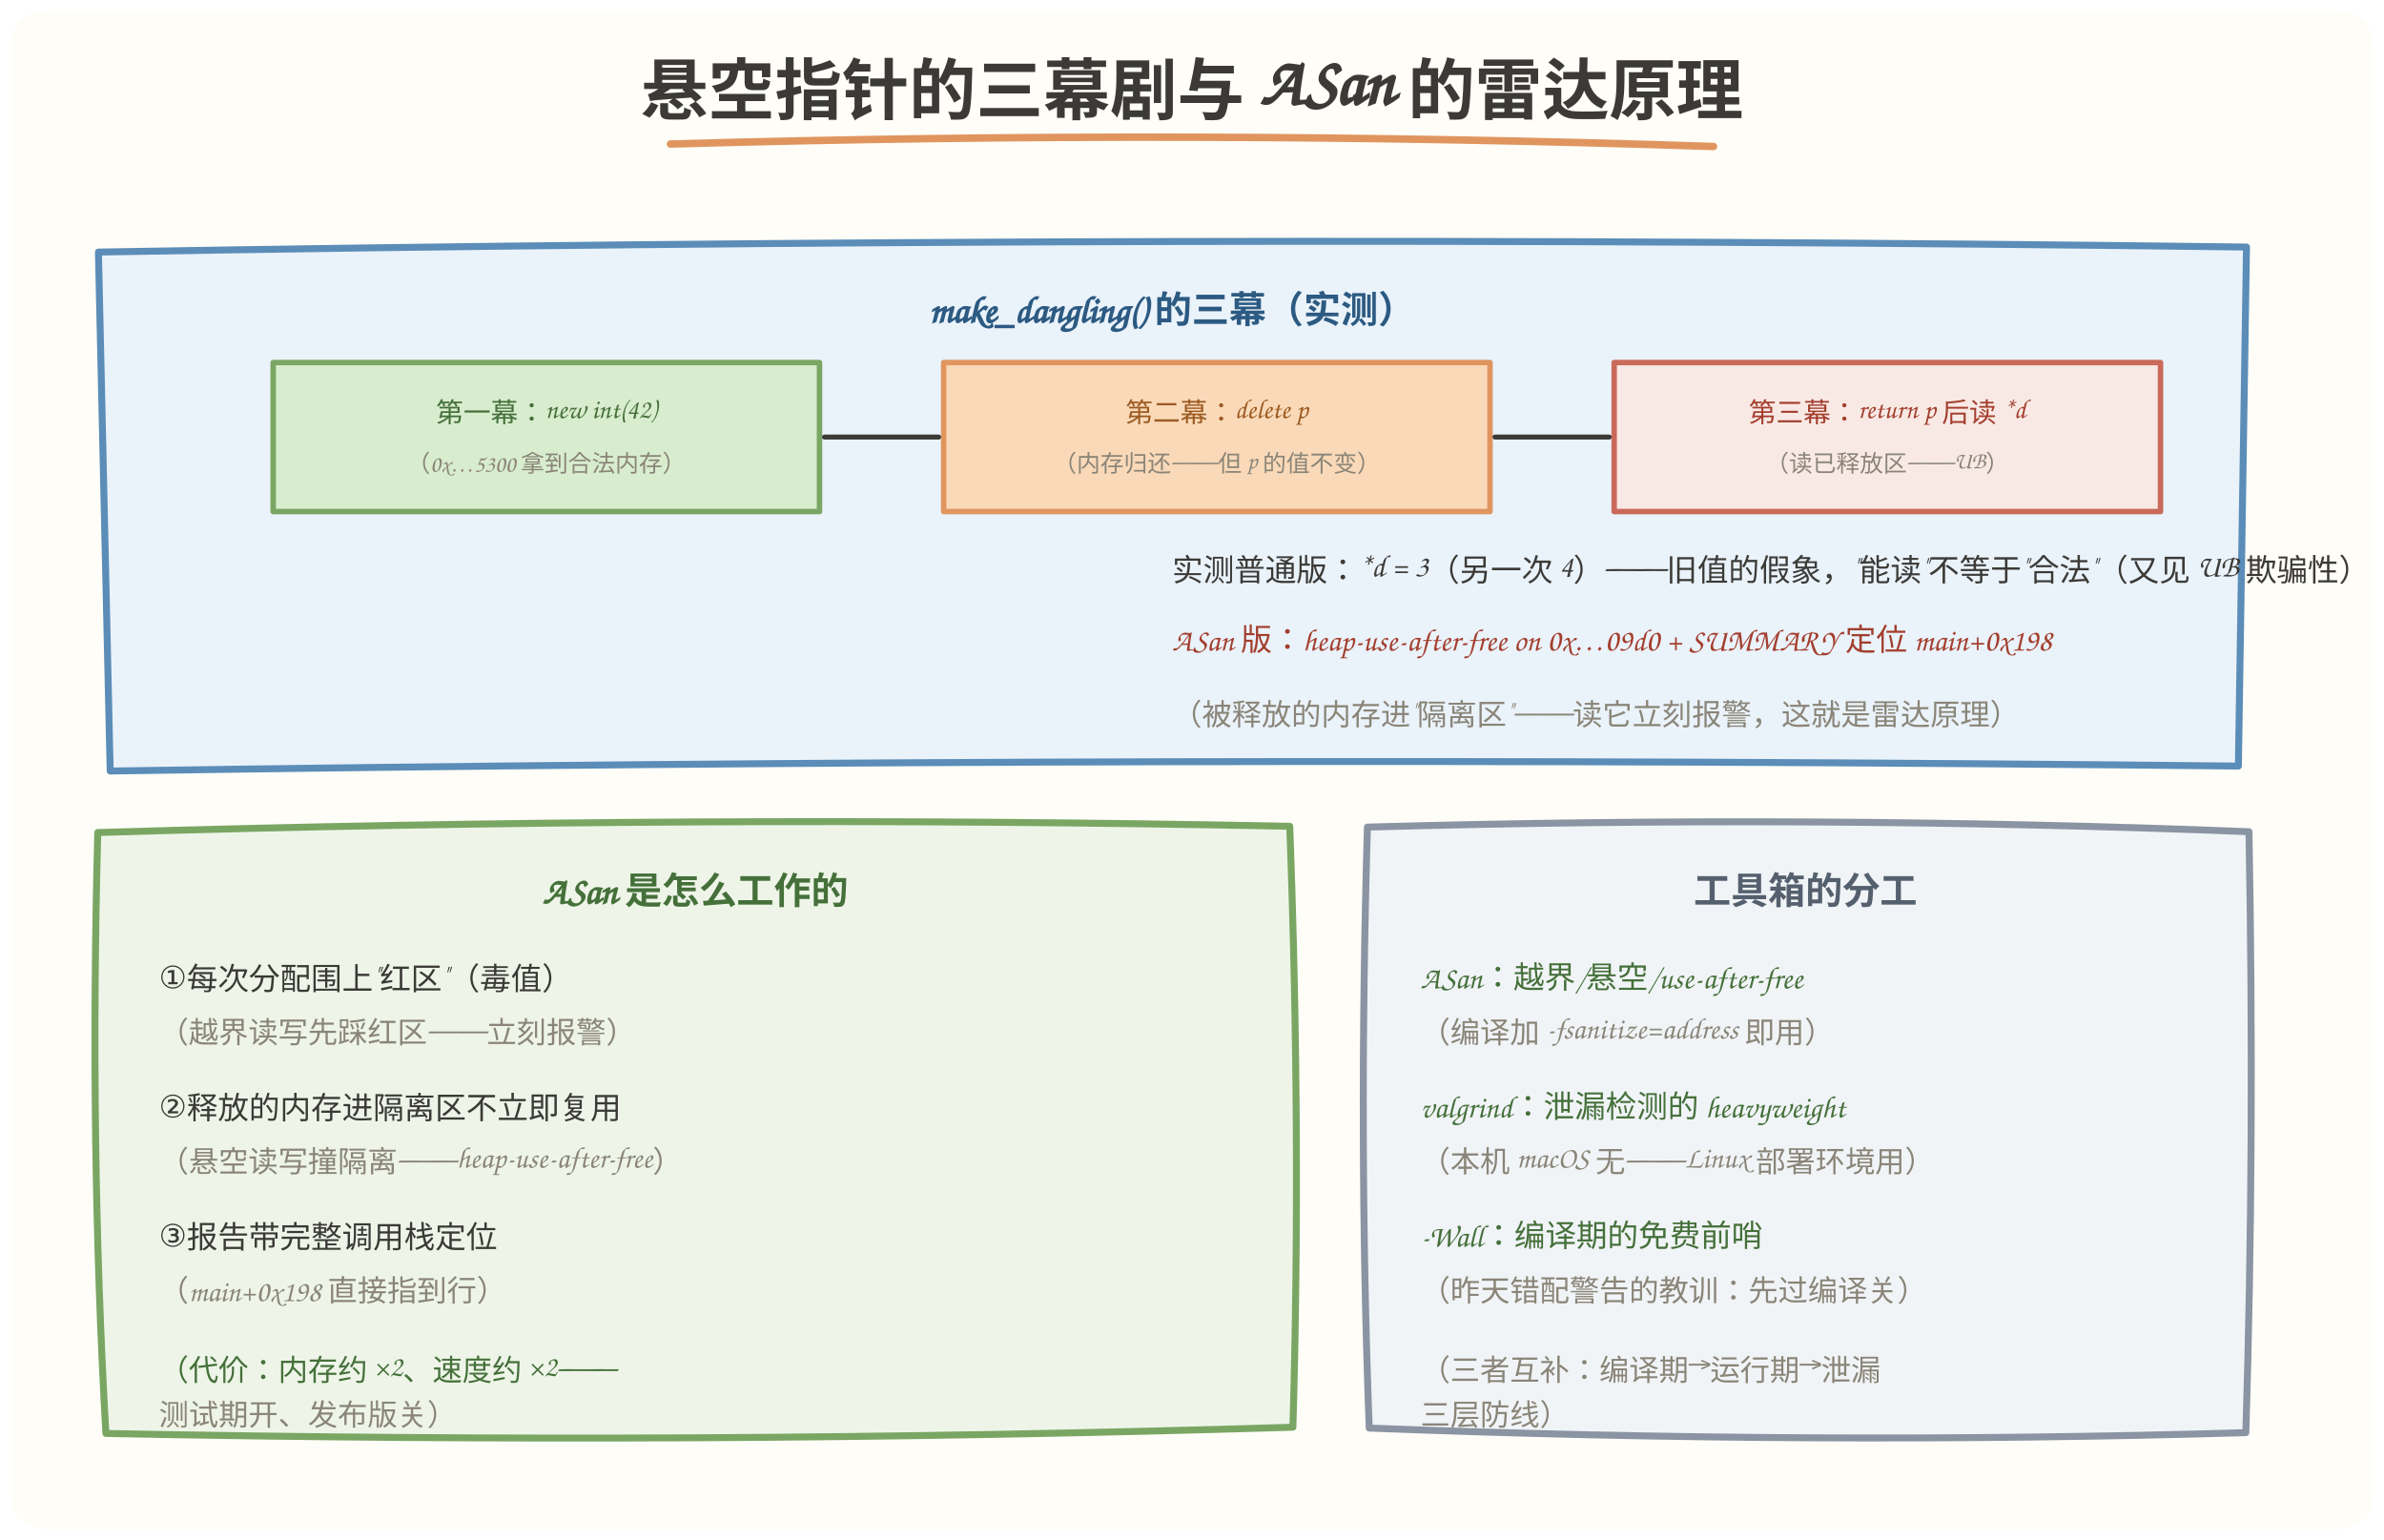
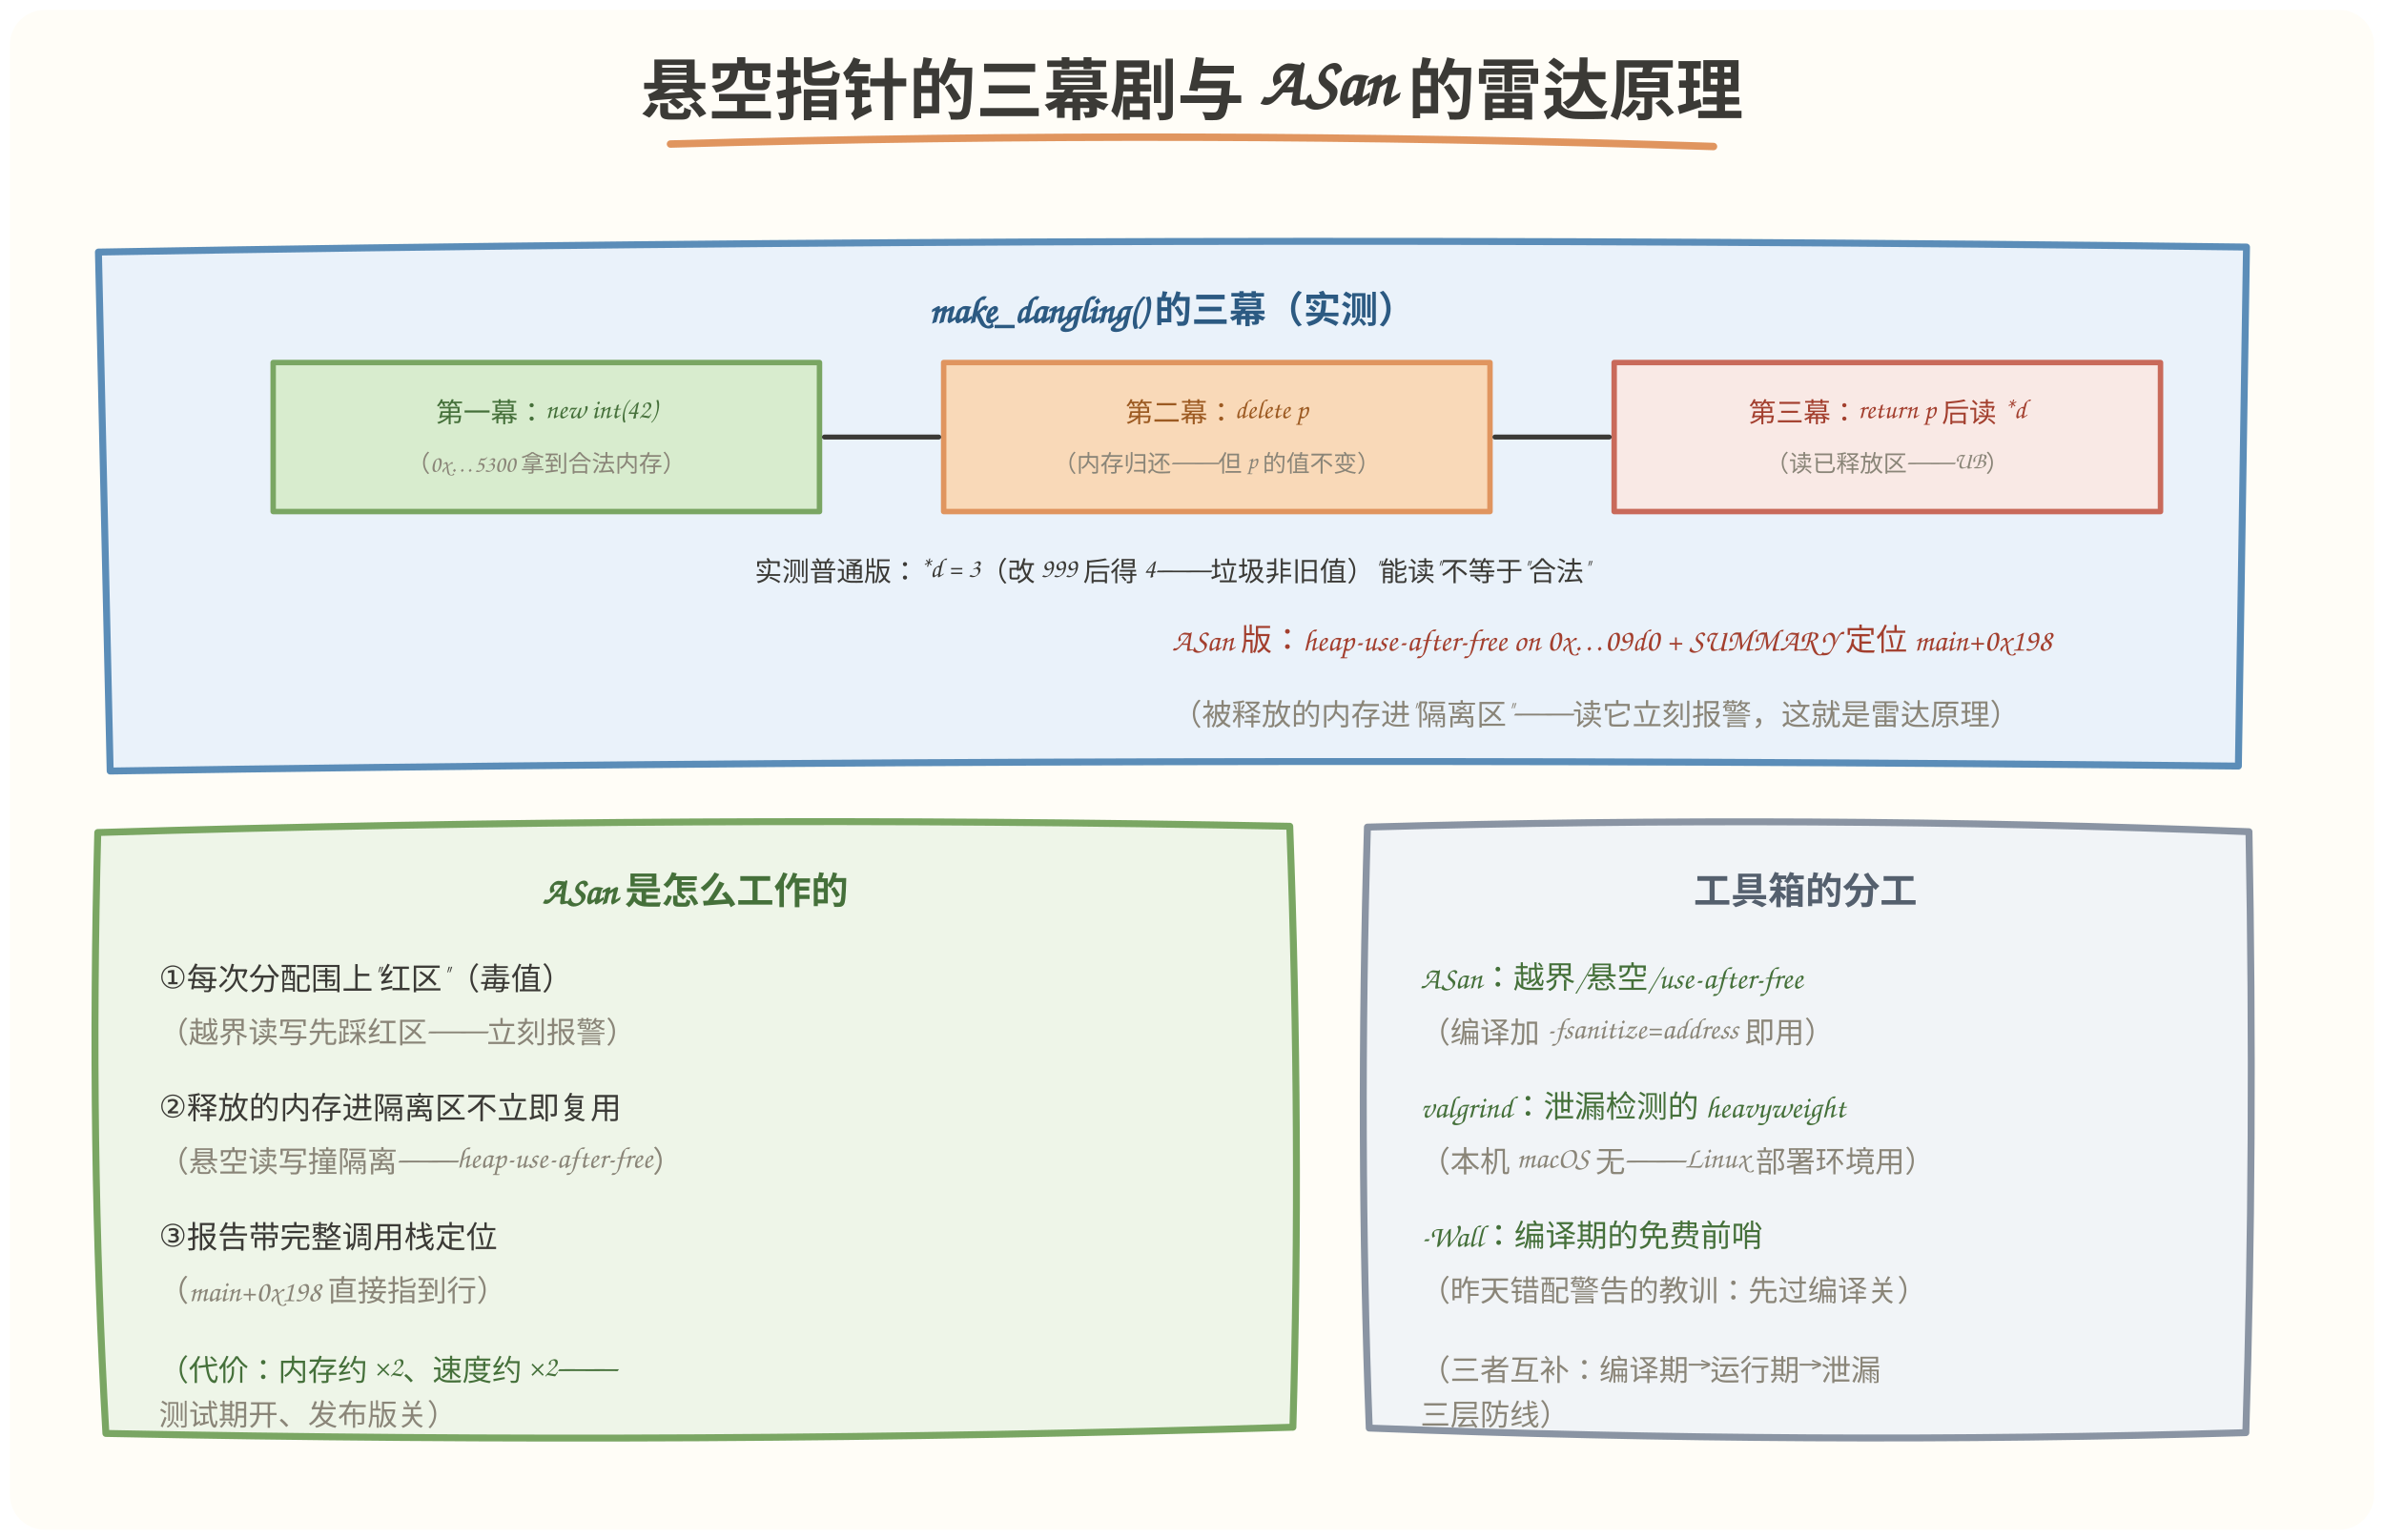
<svg xmlns="http://www.w3.org/2000/svg" viewBox="0 0 960 620" font-family="'Kaiti SC','KaiTi','Comic Sans MS',cursive">
  <rect x="4" y="4" width="952" height="612" rx="14" fill="#fffdf7" />
  <g stroke-linecap="round" stroke-linejoin="round">
    <text x="480" y="46" text-anchor="middle" font-size="27" font-weight="bold" fill="#3b3a36">悬空指针的三幕剧与 ASan 的雷达原理</text>
    <path d="M 270,58 Q 480,52 690,59" fill="none" stroke="#e0955f" stroke-width="3" />
    <path d="M 40,100 Q 470,94 905,101 L 901,310 Q 470,304 44,309 Z" fill="#eaf2fa" stroke="#5b8db8" stroke-width="2.8" transform="rotate(-0.2 472 205)" />
    <text x="472" y="130" text-anchor="middle" font-size="15" font-weight="bold" fill="#2c5a82">make_dangling() 的三幕（实测）</text>
    <rect x="110" y="146" width="220" height="60" fill="#d8ecce" stroke="#7aa663" stroke-width="2.2" />
    <text x="220" y="170" text-anchor="middle" font-size="11" fill="#45703a">第一幕：new int(42)</text>
    <text x="220" y="190" text-anchor="middle" font-size="9.5" fill="#8a8578">（0x…5300 拿到合法内存）</text>
    <rect x="380" y="146" width="220" height="60" fill="#f9d9b8" stroke="#e0955f" stroke-width="2.2" />
    <text x="490" y="170" text-anchor="middle" font-size="11" fill="#9c5a22">第二幕：delete p</text>
    <text x="490" y="190" text-anchor="middle" font-size="9.5" fill="#8a8578">（内存归还——但 p 的值不变）</text>
    <rect x="650" y="146" width="220" height="60" fill="#f9e9e5" stroke="#c96a5a" stroke-width="2.2" />
    <text x="760" y="170" text-anchor="middle" font-size="11" fill="#a33f2e">第三幕：return p 后读 *d</text>
    <text x="760" y="190" text-anchor="middle" font-size="9.5" fill="#8a8578">（读已释放区——UB）</text>
    <path d="M 332,176 Q 355,176 378,176" fill="none" stroke="#3b3a36" stroke-width="2" />
    <path d="M 602,176 Q 625,176 648,176" fill="none" stroke="#3b3a36" stroke-width="2" />
-     <text x="472" y="234" font-size="12.5" fill="#3b3a36">实测普通版：*d = 3（另一次 4）——旧值的假象，"能读"不等于"合法"（又见 UB 欺骗性）</text>
+     <text x="472" y="234" text-anchor="middle" font-size="11" fill="#3b3a36">实测普通版：*d = 3（改 999 后得 4——垃圾非旧值）"能读"不等于"合法"</text>
    <text x="472" y="262" font-size="12.5" fill="#a33f2e">ASan 版：heap-use-after-free on 0x…09d0 + SUMMARY 定位 main+0x198</text>
    <text x="472" y="292" font-size="12" fill="#8a8578">（被释放的内存进"隔离区"——读它立刻报警，这就是雷达原理）</text>
    <path d="M 40,334 Q 280,328 520,334 Q 524,460 520,576 Q 280,582 42,576 Q 36,460 40,334 Z" fill="#eef5e8" stroke="#7aa663" stroke-width="2.8" transform="rotate(-0.3 280 455)" />
    <text x="280" y="364" text-anchor="middle" font-size="15" font-weight="bold" fill="#45703a">ASan 是怎么工作的</text>
    <text x="64" y="398" font-size="12.5" fill="#3b3a36">①每次分配围上"红区"（毒值）</text>
    <text x="64" y="420" font-size="12" fill="#8a8578">（越界读写先踩红区——立刻报警）</text>
    <text x="64" y="450" font-size="12.5" fill="#3b3a36">②释放的内存进隔离区不立即复用</text>
    <text x="64" y="472" font-size="12" fill="#8a8578">（悬空读写撞隔离——heap-use-after-free）</text>
    <text x="64" y="502" font-size="12.5" fill="#3b3a36">③报告带完整调用栈定位</text>
    <text x="64" y="524" font-size="12" fill="#8a8578">（main+0x198 直接指到行）</text>
    <text x="64" y="556" font-size="12" fill="#45703a">（代价：内存约 ×2、速度约 ×2——</text>
    <text x="64" y="574" font-size="12" fill="#8a8578">　测试期开、发布版关）</text>
    <path d="M 550,334 Q 730,328 905,334 Q 908,460 905,576 Q 730,582 552,576 Q 547,460 550,334 Z" fill="#f1f4f7" stroke="#8a94a3" stroke-width="2.8" transform="rotate(0.3 727 455)" />
    <text x="727" y="364" text-anchor="middle" font-size="15" font-weight="bold" fill="#55606e">工具箱的分工</text>
    <text x="572" y="398" font-size="12.5" fill="#45703a">ASan：越界/悬空/use-after-free</text>
    <text x="572" y="420" font-size="12" fill="#8a8578">（编译加 -fsanitize=address 即用）</text>
    <text x="572" y="450" font-size="12.5" fill="#45703a">valgrind：泄漏检测的 heavyweight</text>
    <text x="572" y="472" font-size="12" fill="#8a8578">（本机 macOS 无——Linux 部署环境用）</text>
    <text x="572" y="502" font-size="12.5" fill="#45703a">-Wall：编译期的免费前哨</text>
    <text x="572" y="524" font-size="12" fill="#8a8578">（昨天错配警告的教训：先过编译关）</text>
    <text x="572" y="556" font-size="12" fill="#8a8578">（三者互补：编译期→运行期→泄漏</text>
    <text x="572" y="574" font-size="12" fill="#8a8578">　三层防线）</text>
  </g>
</svg>
